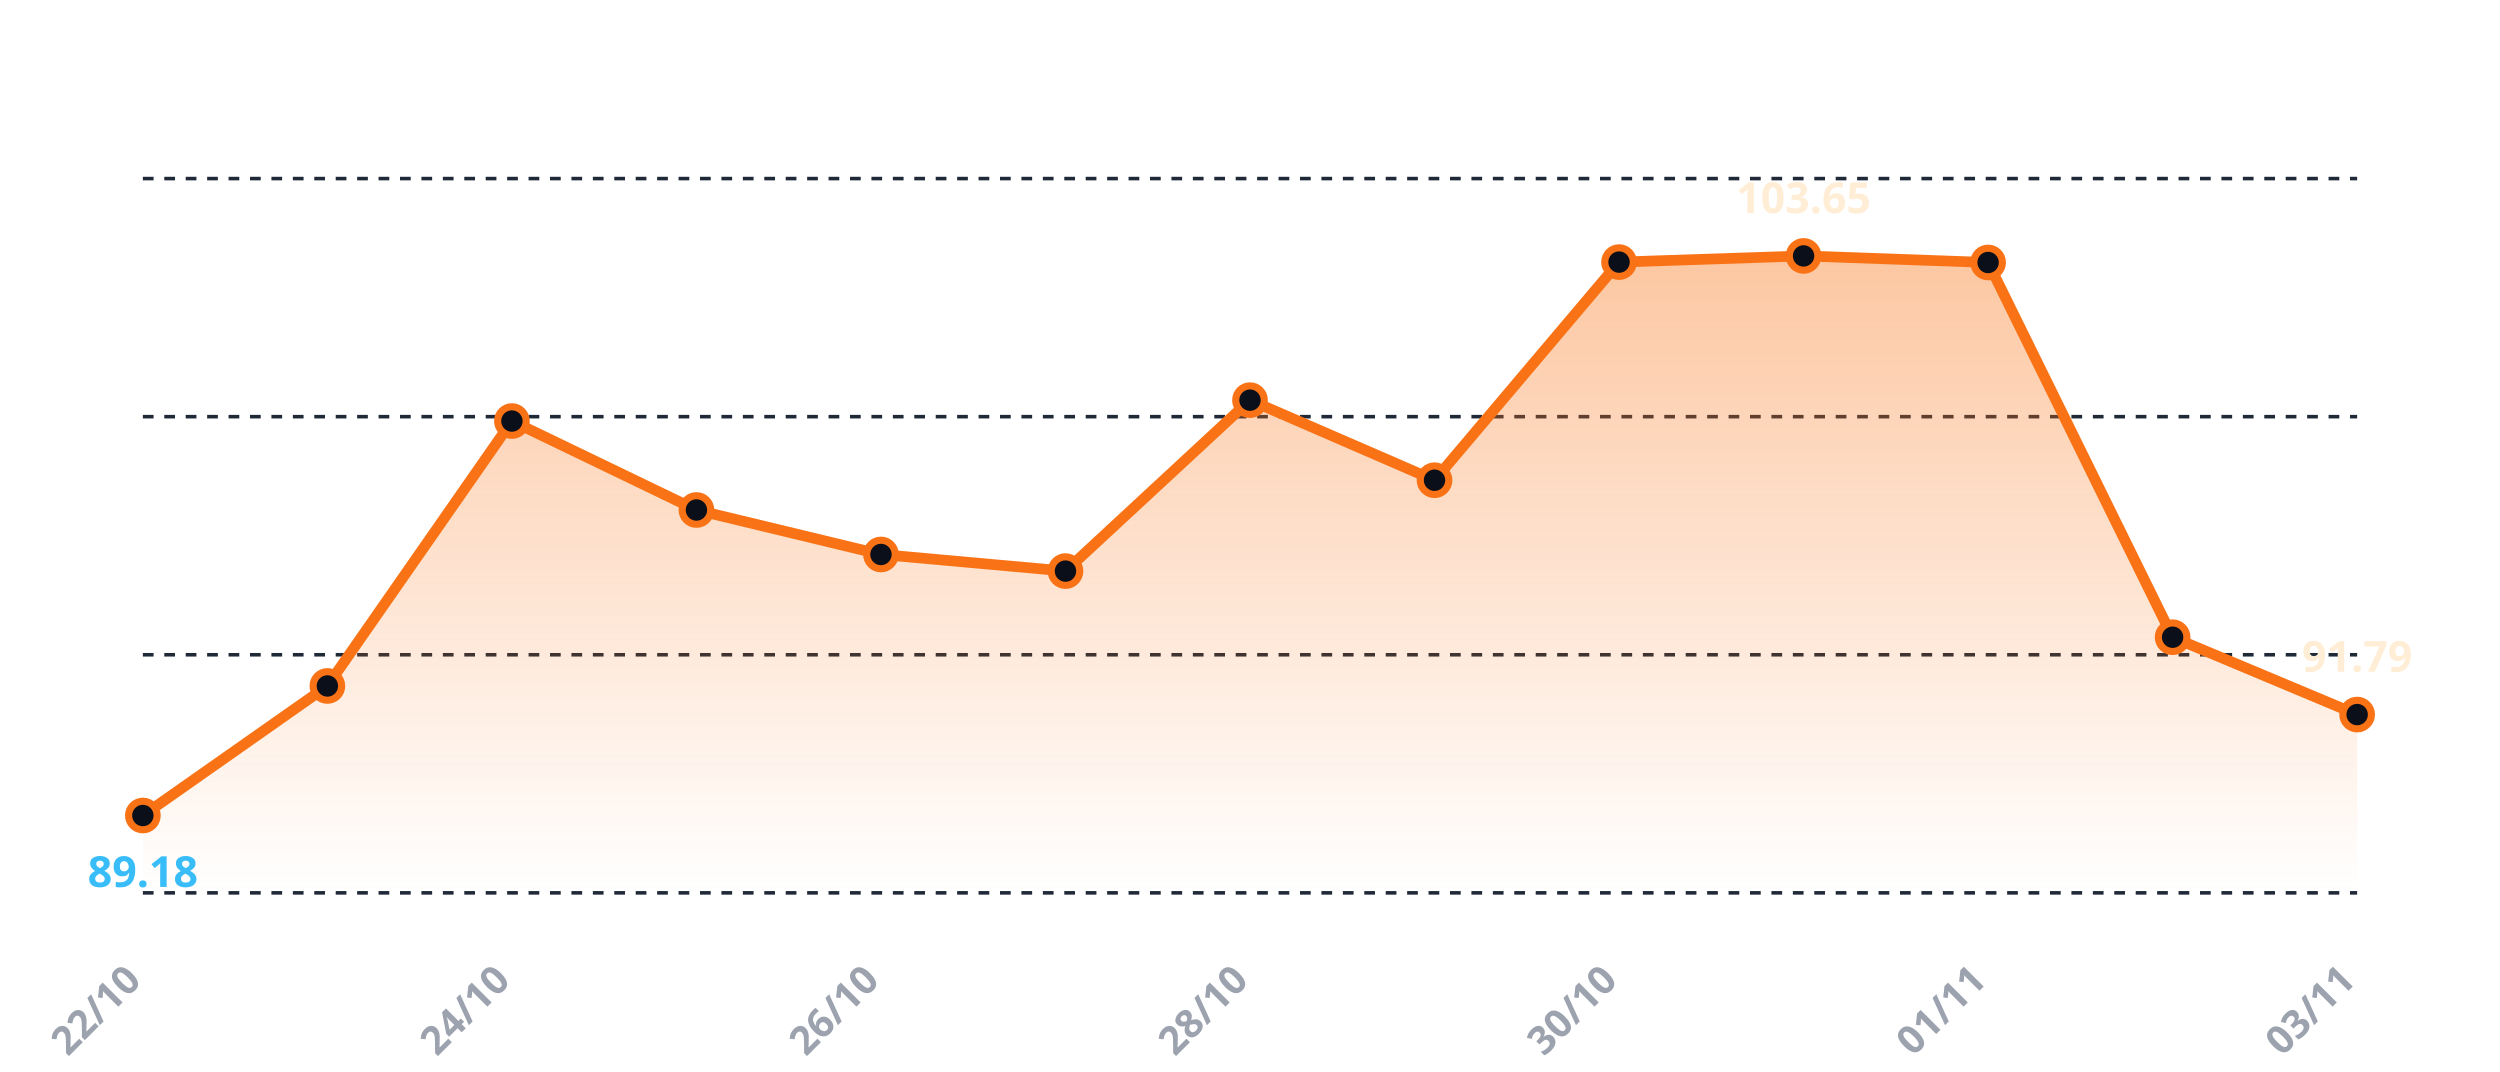
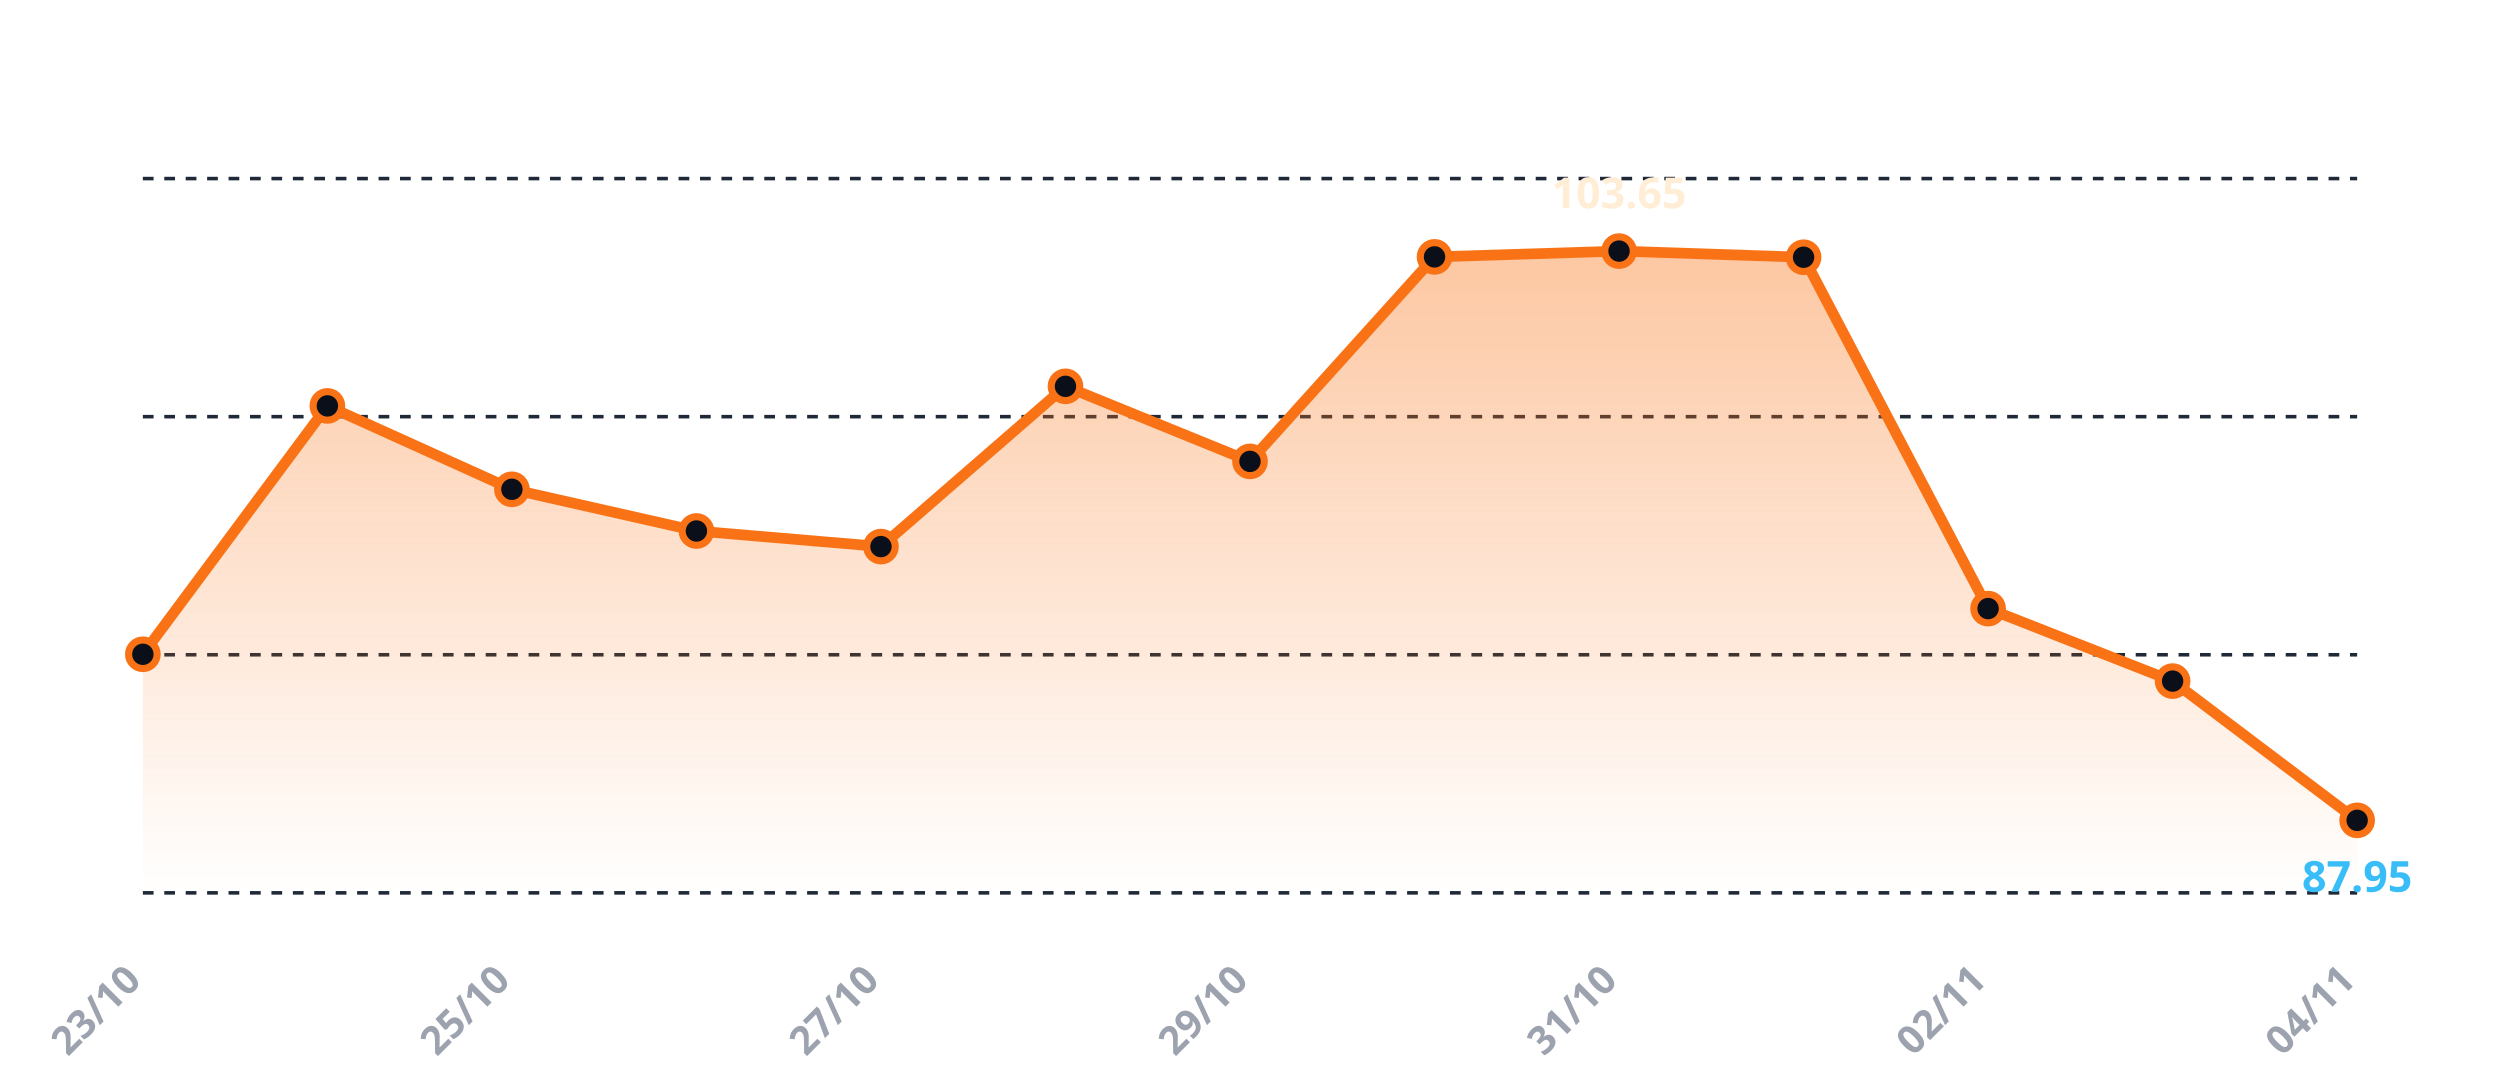
<svg xmlns="http://www.w3.org/2000/svg" viewBox="0 0 700 300" style="font-family: sans-serif; background-color: #0b0f19; border-radius: 8px;">
  <defs>
    <linearGradient id="gradGas" x1="0%" y1="0%" x2="0%" y2="100%">
      <stop offset="0%" style="stop-color:#f97316;stop-opacity:0.4" />
      <stop offset="100%" style="stop-color:#f97316;stop-opacity:0" />
    </linearGradient>
  </defs>
  <line x1="40" y1="250.0" x2="660" y2="250.0" stroke="#1f2937" stroke-dasharray="3,3" stroke-width="1" />
  <line x1="40" y1="183.333" x2="660" y2="183.333" stroke="#1f2937" stroke-dasharray="3,3" stroke-width="1" />
  <line x1="40" y1="116.667" x2="660" y2="116.667" stroke="#1f2937" stroke-dasharray="3,3" stroke-width="1" />
  <line x1="40" y1="50.0" x2="660" y2="50.0" stroke="#1f2937" stroke-dasharray="3,3" stroke-width="1" />
-   <text x="40.0" y="275" text-anchor="end" transform="rotate(-45, 40.0, 275)" font-size="11" font-weight="bold" fill="#9ca3af">22/10</text>
-   <text x="143.333" y="275" text-anchor="end" transform="rotate(-45, 143.3333, 275)" font-size="11" font-weight="bold" fill="#9ca3af">24/10</text>
-   <text x="246.667" y="275" text-anchor="end" transform="rotate(-45, 246.6667, 275)" font-size="11" font-weight="bold" fill="#9ca3af">26/10</text>
-   <text x="350.0" y="275" text-anchor="end" transform="rotate(-45, 350.0, 275)" font-size="11" font-weight="bold" fill="#9ca3af">28/10</text>
-   <text x="453.333" y="275" text-anchor="end" transform="rotate(-45, 453.3333, 275)" font-size="11" font-weight="bold" fill="#9ca3af">30/10</text>
-   <text x="556.667" y="275" text-anchor="end" transform="rotate(-45, 556.6667, 275)" font-size="11" font-weight="bold" fill="#9ca3af">01/11</text>
-   <text x="660.0" y="275" text-anchor="end" transform="rotate(-45, 660.0, 275)" font-size="11" font-weight="bold" fill="#9ca3af">03/11</text>
-   <polygon points="40.0,250 40.0,228.343 91.667,192.068 143.333,117.894 195.0,142.799 246.667,155.252 298.333,159.908 350.0,112.047 401.667,134.461 453.333,73.389 505.0,71.657 556.667,73.498 608.333,178.424 660.0,200.081 660.0,250" fill="url(#gradGas)" />
-   <polyline points="40.0,228.343 91.667,192.068 143.333,117.894 195.0,142.799 246.667,155.252 298.333,159.908 350.0,112.047 401.667,134.461 453.333,73.389 505.0,71.657 556.667,73.498 608.333,178.424 660.0,200.081" fill="none" stroke="#f97316" stroke-width="3" stroke-linecap="round" stroke-linejoin="round" />
-   <circle cx="40.0" cy="228.343" r="4" fill="#0b0f19" stroke="#f97316" stroke-width="2" />
-   <text x="40.0" y="248.343" text-anchor="middle" font-size="12" font-weight="bold" fill="#38bdf8">89.18</text>
-   <circle cx="91.667" cy="192.068" r="4" fill="#0b0f19" stroke="#f97316" stroke-width="2" />
-   <circle cx="143.333" cy="117.894" r="4" fill="#0b0f19" stroke="#f97316" stroke-width="2" />
-   <circle cx="195.0" cy="142.799" r="4" fill="#0b0f19" stroke="#f97316" stroke-width="2" />
-   <circle cx="246.667" cy="155.252" r="4" fill="#0b0f19" stroke="#f97316" stroke-width="2" />
-   <circle cx="298.333" cy="159.908" r="4" fill="#0b0f19" stroke="#f97316" stroke-width="2" />
-   <circle cx="350.0" cy="112.047" r="4" fill="#0b0f19" stroke="#f97316" stroke-width="2" />
-   <circle cx="401.667" cy="134.461" r="4" fill="#0b0f19" stroke="#f97316" stroke-width="2" />
-   <circle cx="453.333" cy="73.389" r="4" fill="#0b0f19" stroke="#f97316" stroke-width="2" />
-   <circle cx="505.0" cy="71.657" r="4" fill="#0b0f19" stroke="#f97316" stroke-width="2" />
-   <text x="505.0" y="59.657" text-anchor="middle" font-size="12" font-weight="bold" fill="#ffedd5">103.65</text>
-   <circle cx="556.667" cy="73.498" r="4" fill="#0b0f19" stroke="#f97316" stroke-width="2" />
-   <circle cx="608.333" cy="178.424" r="4" fill="#0b0f19" stroke="#f97316" stroke-width="2" />
-   <circle cx="660.0" cy="200.081" r="4" fill="#0b0f19" stroke="#f97316" stroke-width="2" />
-   <text x="660.0" y="188.081" text-anchor="middle" font-size="12" font-weight="bold" fill="#ffedd5">91.79</text>
+   <text x="40.0" y="275" text-anchor="end" transform="rotate(-45, 40.0, 275)" font-size="11" font-weight="bold" fill="#9ca3af">23/10</text>
+   <text x="143.333" y="275" text-anchor="end" transform="rotate(-45, 143.3333, 275)" font-size="11" font-weight="bold" fill="#9ca3af">25/10</text>
+   <text x="246.667" y="275" text-anchor="end" transform="rotate(-45, 246.6667, 275)" font-size="11" font-weight="bold" fill="#9ca3af">27/10</text>
+   <text x="350.0" y="275" text-anchor="end" transform="rotate(-45, 350.0, 275)" font-size="11" font-weight="bold" fill="#9ca3af">29/10</text>
+   <text x="453.333" y="275" text-anchor="end" transform="rotate(-45, 453.3333, 275)" font-size="11" font-weight="bold" fill="#9ca3af">31/10</text>
+   <text x="556.667" y="275" text-anchor="end" transform="rotate(-45, 556.6667, 275)" font-size="11" font-weight="bold" fill="#9ca3af">02/11</text>
+   <text x="660.0" y="275" text-anchor="end" transform="rotate(-45, 660.0, 275)" font-size="11" font-weight="bold" fill="#9ca3af">04/11</text>
+   <polygon points="40.0,250 40.0,183.198 91.667,113.655 143.333,137.005 195.0,148.68 246.667,153.046 298.333,108.173 350.0,129.188 401.667,71.929 453.333,70.305 505.0,72.03 556.667,170.406 608.333,190.711 660.0,229.695 660.0,250" fill="url(#gradGas)" />
+   <polyline points="40.0,183.198 91.667,113.655 143.333,137.005 195.0,148.68 246.667,153.046 298.333,108.173 350.0,129.188 401.667,71.929 453.333,70.305 505.0,72.03 556.667,170.406 608.333,190.711 660.0,229.695" fill="none" stroke="#f97316" stroke-width="3" stroke-linecap="round" stroke-linejoin="round" />
+   <circle cx="40.0" cy="183.198" r="4" fill="#0b0f19" stroke="#f97316" stroke-width="2" />
+   <circle cx="91.667" cy="113.655" r="4" fill="#0b0f19" stroke="#f97316" stroke-width="2" />
+   <circle cx="143.333" cy="137.005" r="4" fill="#0b0f19" stroke="#f97316" stroke-width="2" />
+   <circle cx="195.0" cy="148.68" r="4" fill="#0b0f19" stroke="#f97316" stroke-width="2" />
+   <circle cx="246.667" cy="153.046" r="4" fill="#0b0f19" stroke="#f97316" stroke-width="2" />
+   <circle cx="298.333" cy="108.173" r="4" fill="#0b0f19" stroke="#f97316" stroke-width="2" />
+   <circle cx="350.0" cy="129.188" r="4" fill="#0b0f19" stroke="#f97316" stroke-width="2" />
+   <circle cx="401.667" cy="71.929" r="4" fill="#0b0f19" stroke="#f97316" stroke-width="2" />
+   <circle cx="453.333" cy="70.305" r="4" fill="#0b0f19" stroke="#f97316" stroke-width="2" />
+   <text x="453.333" y="58.305" text-anchor="middle" font-size="12" font-weight="bold" fill="#ffedd5">103.65</text>
+   <circle cx="505.0" cy="72.03" r="4" fill="#0b0f19" stroke="#f97316" stroke-width="2" />
+   <circle cx="556.667" cy="170.406" r="4" fill="#0b0f19" stroke="#f97316" stroke-width="2" />
+   <circle cx="608.333" cy="190.711" r="4" fill="#0b0f19" stroke="#f97316" stroke-width="2" />
+   <circle cx="660.0" cy="229.695" r="4" fill="#0b0f19" stroke="#f97316" stroke-width="2" />
+   <text x="660.0" y="249.695" text-anchor="middle" font-size="12" font-weight="bold" fill="#38bdf8">87.95</text>
</svg>
